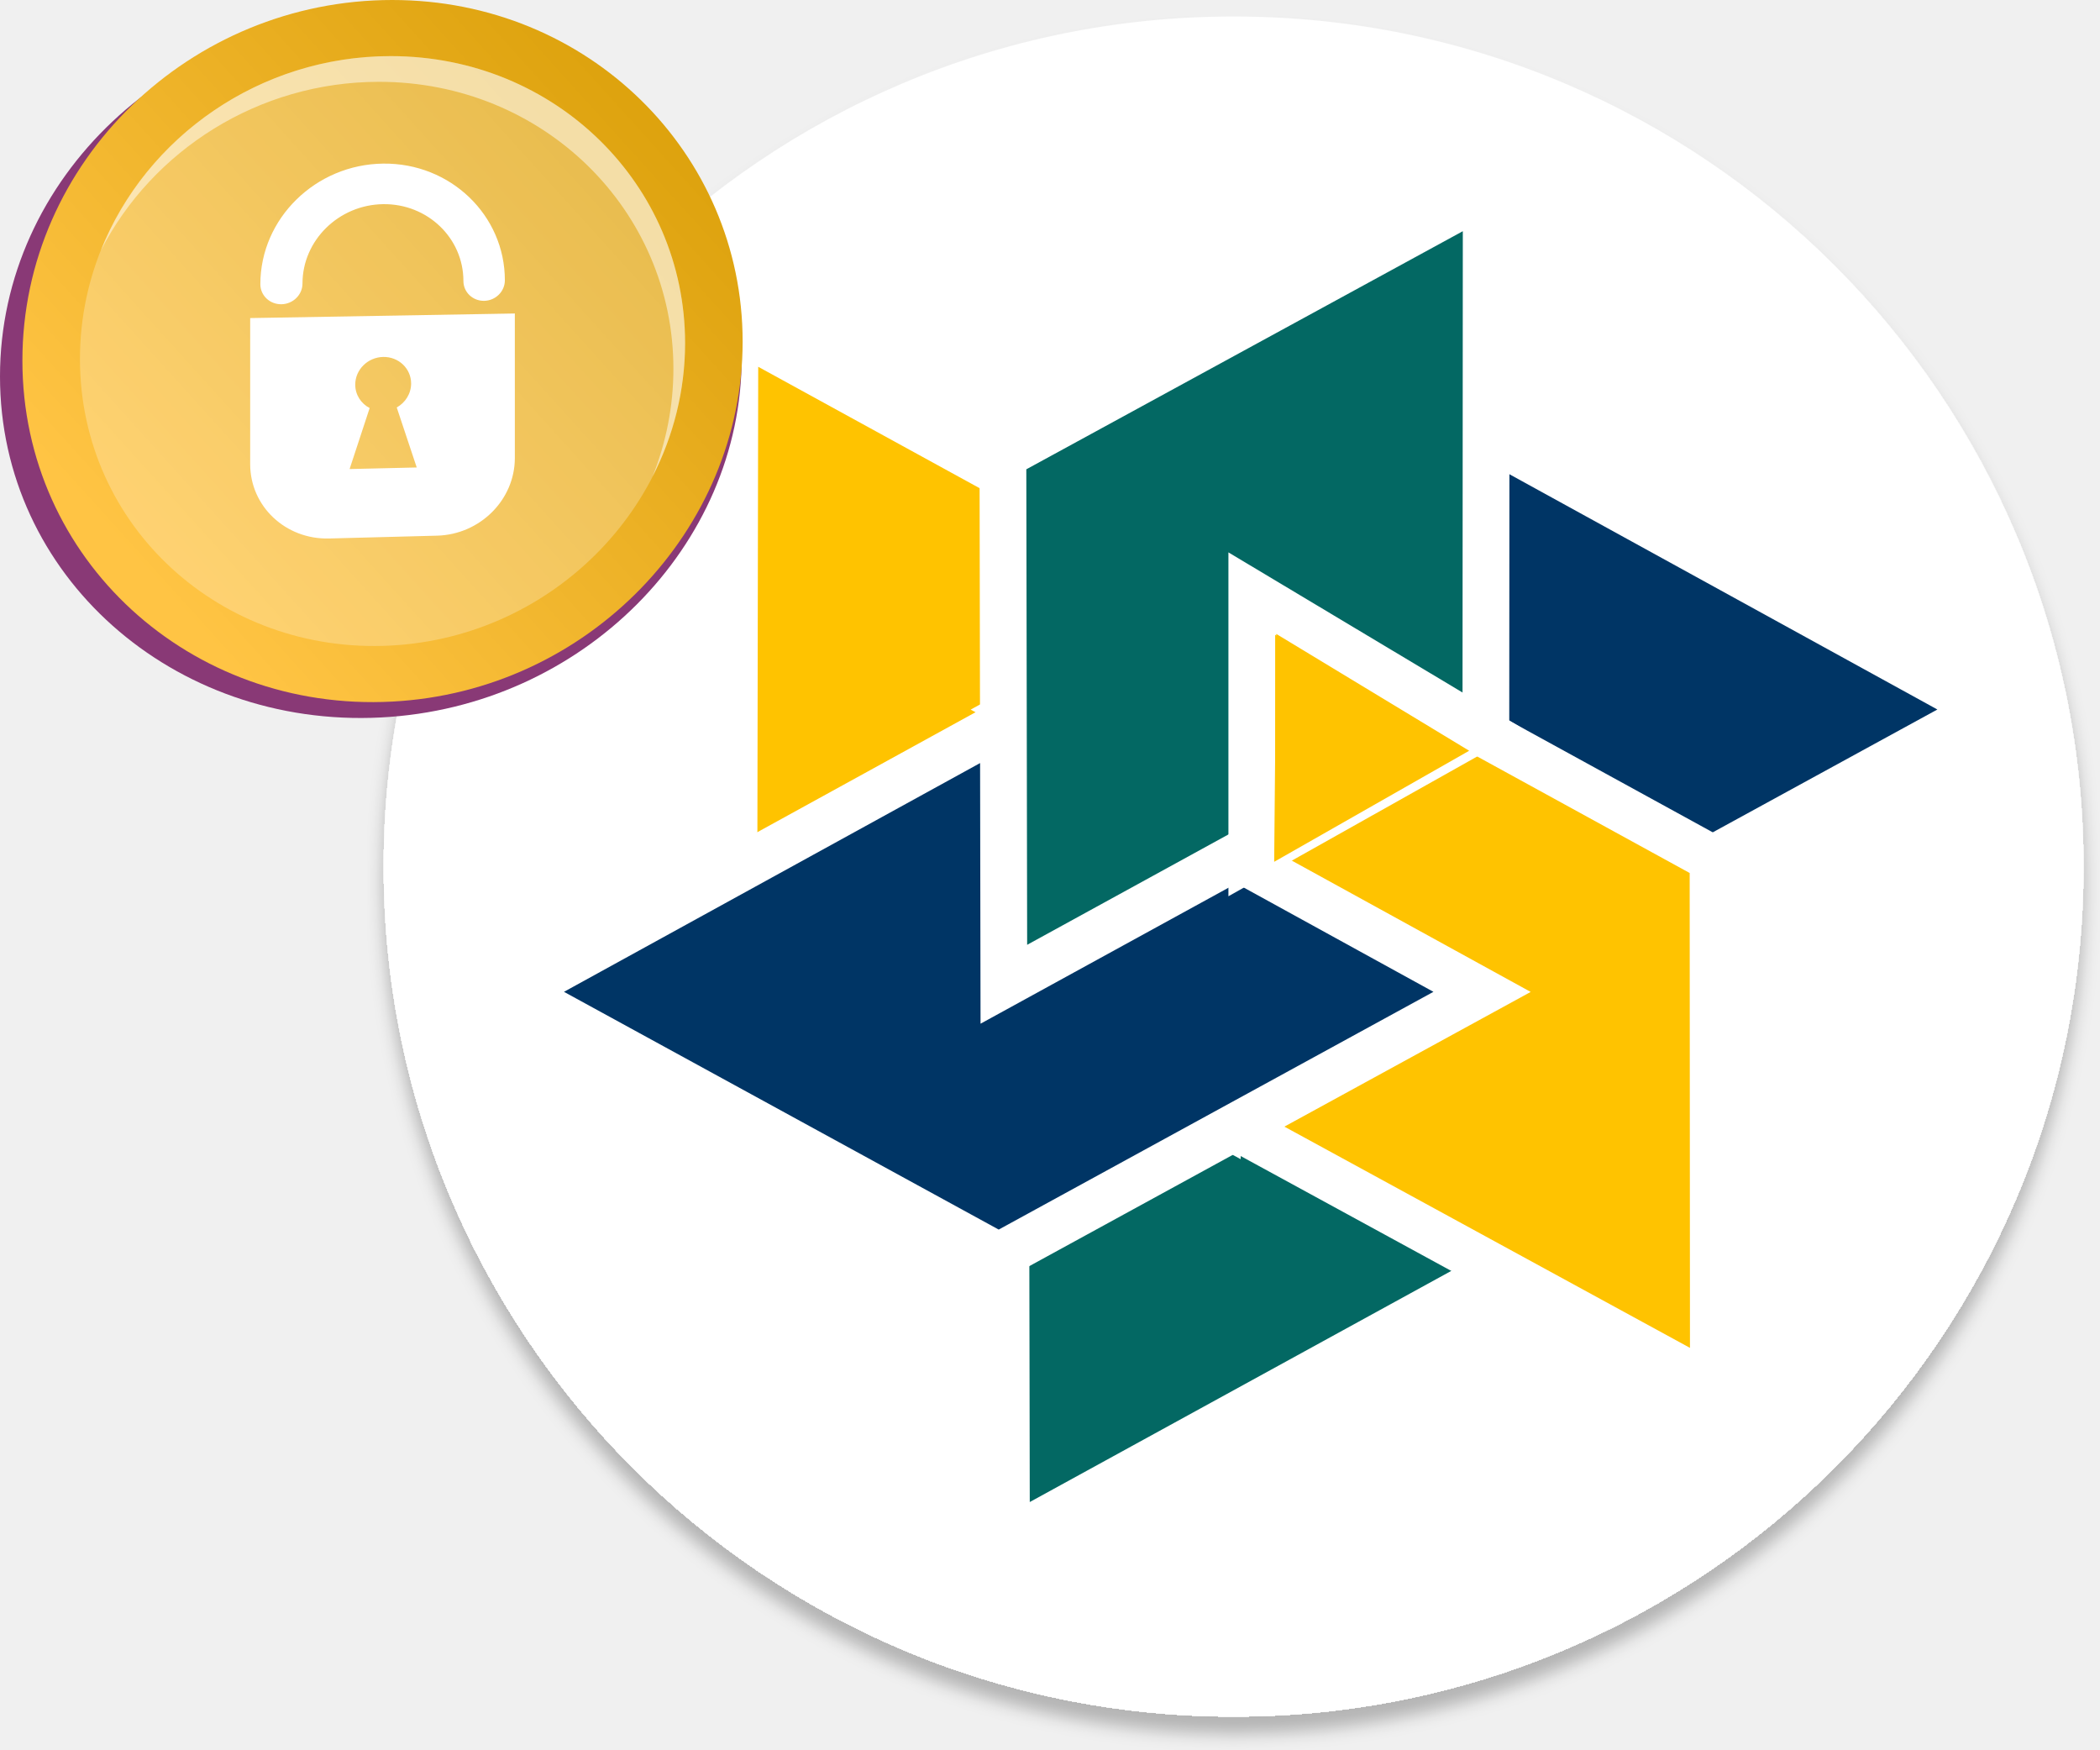
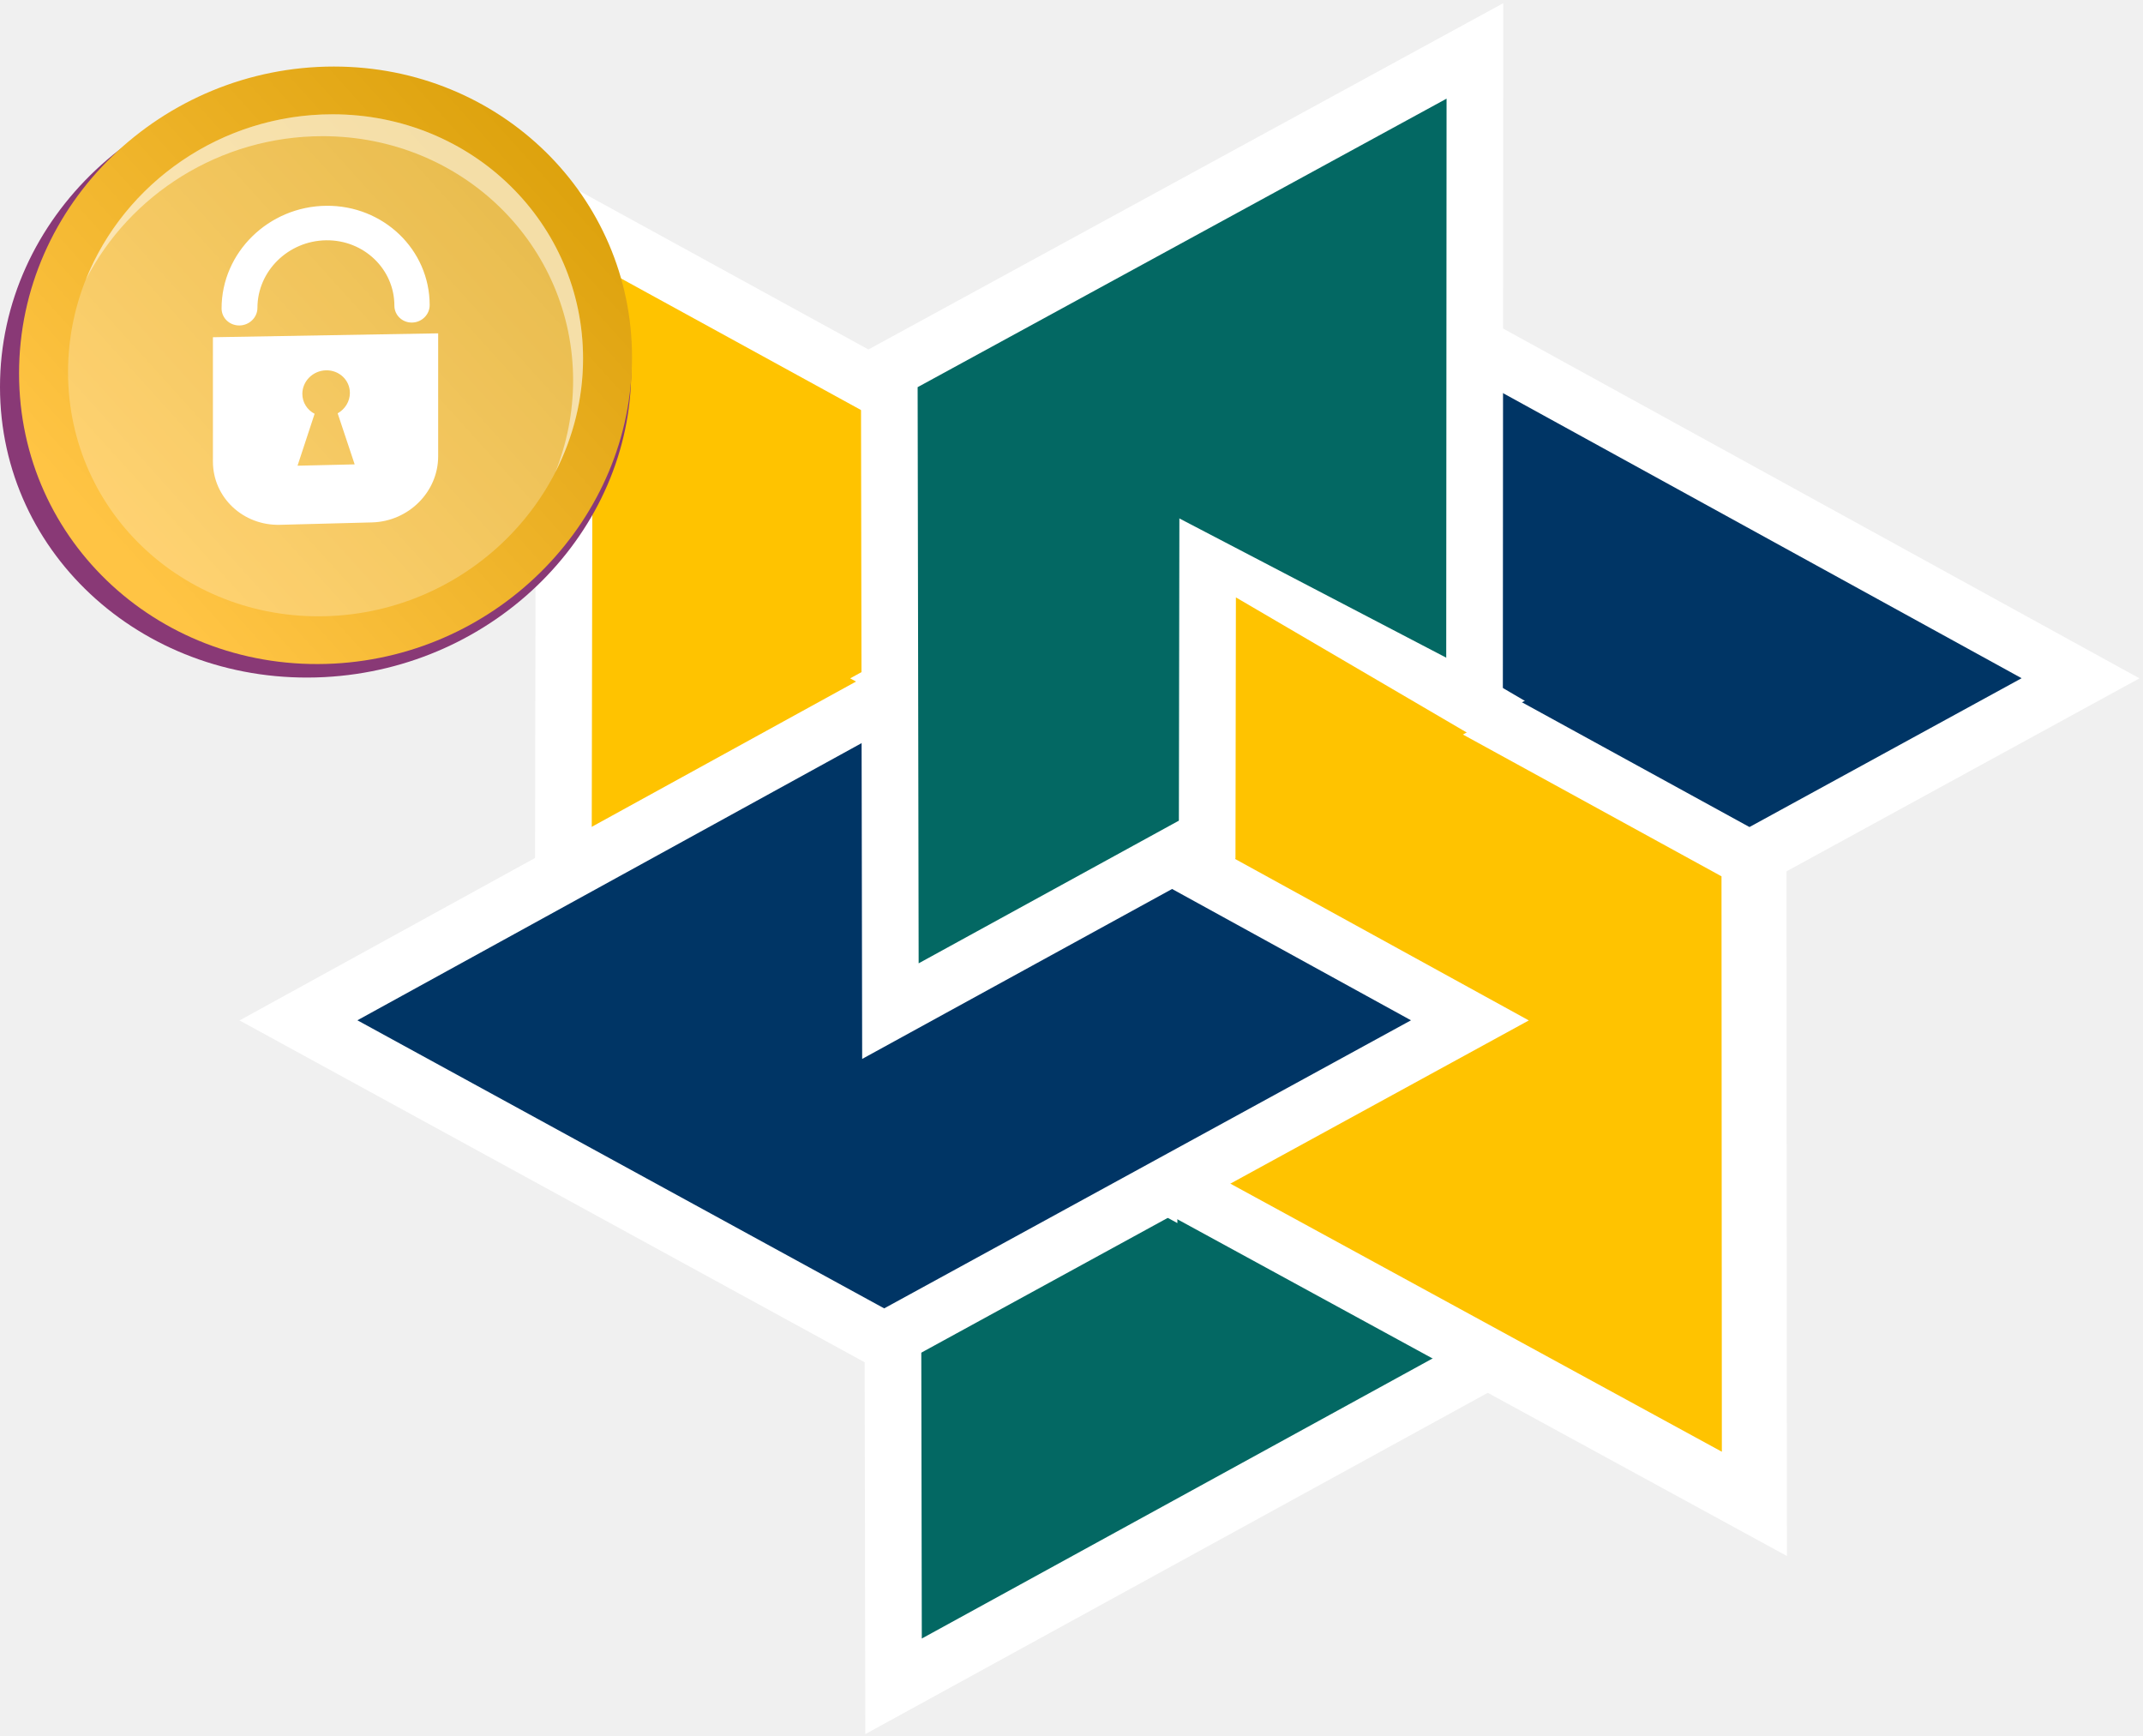
- <svg xmlns="http://www.w3.org/2000/svg" width="509" height="424" viewBox="0 0 509 424" fill="none">
-   <g filter="url(#filter0_d_46_157)">
-     <circle cx="299" cy="210" r="206" fill="white" />
-     <path d="M360.855 190.873L360.861 181.523L352.315 186.184L246.74 243.767L243.721 245.414L243.727 248.716L243.93 364.216L243.947 373.565L252.482 368.885L357.783 311.153L360.783 309.508L360.785 306.222L360.855 190.873Z" fill="#036863" stroke="white" stroke-width="11.33" />
-     <path d="M186.664 84.011L178.129 79.332L178.113 88.681L177.909 204.18L177.903 207.483L180.922 209.13L286.498 266.712L295.044 271.373L295.038 262.024L294.967 146.674L294.965 143.389L291.966 141.744L186.664 84.011Z" fill="#FFC300" stroke="white" stroke-width="11.33" />
-     <path d="M472.3 176.912L481.367 171.954L472.311 166.977L366.939 109.06L364.21 107.56L361.481 109.06L256.11 166.977L247.054 171.954L256.121 176.912L361.492 234.529L364.21 236.015L366.928 234.529L472.3 176.912Z" fill="#003565" stroke="white" stroke-width="11.33" />
-     <path d="M306.908 148.83L298.373 144.151L298.357 153.5L298.153 268.999L298.148 272.302L301.167 273.949L406.742 331.531L415.288 336.192L415.282 326.842L415.211 211.493L415.209 208.207L412.21 206.563L306.908 148.83Z" fill="#FFC300" stroke="white" stroke-width="11.33" />
-     <path d="M350.157 245.332L359.224 240.374L350.168 235.397L244.796 177.48L242.068 175.98L239.339 177.48L133.967 235.397L124.911 240.374L133.978 245.332L239.35 302.949L242.068 304.435L244.786 302.949L350.157 245.332Z" fill="#003565" stroke="white" stroke-width="11.33" />
-     <path d="M360.223 55.834L360.228 46.484L351.683 51.146L246.107 108.728L243.088 110.375L243.094 113.678L243.297 229.177L243.314 238.526L251.849 233.846L357.15 176.114L360.15 174.469L360.152 171.183L360.223 55.834Z" fill="#036863" stroke="white" stroke-width="11.33" />
-     <path d="M312.288 149.167L303.411 143.855L303.411 153.519L303.411 197.524L303.411 207.522L312.431 202.454L350.358 181.148L358.284 176.695L350.215 171.866L312.288 149.167Z" fill="#FFC300" stroke="white" stroke-width="11.33" />
-     <path d="M356.1 181.938L309.347 153.626L308.835 208.852L356.1 181.938Z" fill="#FFC300" />
+ <svg xmlns="http://www.w3.org/2000/svg" width="463" height="375" viewBox="0 0 463 375" fill="none">
+   <path d="M262.875 123.449L253.655 118.394L253.638 128.493L253.418 253.25L253.411 256.817L256.672 258.596L370.711 320.794L379.941 325.829L379.935 315.73L379.859 191.135L379.857 187.585L376.617 185.809L262.875 123.449Z" fill="#FFC300" stroke="white" stroke-width="12.239" />
+   <path d="M319.336 166.962L319.342 156.863L310.111 161.897L196.074 224.096L192.812 225.874L192.818 229.442L193.038 354.199L193.056 364.297L202.275 359.243L316.017 296.882L319.257 295.106L319.259 291.557L319.336 166.962Z" fill="#036863" stroke="white" stroke-width="12.239" />
+   <path d="M131.182 51.534L121.963 46.479L121.945 56.578L121.725 181.335L121.719 184.903L124.98 186.681L239.018 248.88L248.249 253.914L248.242 243.815L248.166 119.22L248.164 115.671L244.924 113.894L131.182 51.534Z" fill="#FFC300" stroke="white" stroke-width="12.239" />
+   <path d="M439.712 151.885L449.506 146.53L439.723 141.153L325.905 78.594L322.957 76.974L320.01 78.594L206.193 141.153L196.41 146.53L206.204 151.885L320.022 214.119L322.957 215.725L325.894 214.119L439.712 151.885Z" fill="#003565" stroke="white" stroke-width="12.239" />
+   <path d="M261.069 121.55L251.849 116.495L251.832 126.594L251.612 251.351L251.605 254.919L254.867 256.698L368.905 318.896L378.135 323.931L378.13 313.831L378.053 189.236L378.051 185.687L374.811 183.91L261.069 121.55Z" fill="#FFC300" stroke="white" stroke-width="12.239" />
+   <path d="M307.784 225.785L317.577 220.43L307.796 215.054L193.977 152.495L191.03 150.874L188.083 152.495L74.264 215.054L64.482 220.43L74.276 225.785L188.094 288.02L191.03 289.626L193.966 288.02L307.784 225.785Z" fill="#003565" stroke="white" stroke-width="12.239" />
+   <path d="M318.654 21.099L318.66 11L309.429 16.035L195.391 78.233L192.13 80.012L192.136 83.579L192.356 208.336L192.374 218.435L201.593 213.38L315.335 151.02L318.575 149.244L318.577 145.695L318.654 21.099Z" fill="#036863" stroke="white" stroke-width="12.239" />
+   <mask id="mask0_264_516" style="mask-type:alpha" maskUnits="userSpaceOnUse" x="246" y="107" width="84" height="90">
+     <path d="M246.131 107.473L329.859 151.157L246.131 196.834V107.473Z" fill="white" />
+   </mask>
+   <g mask="url(#mask0_264_516)">
+     <path d="M269.405 123.362L260.917 118.394L260.901 128.319L260.698 250.925L260.692 254.431L263.695 256.179L368.685 317.306L377.184 322.253L377.178 312.328L377.108 189.881L377.106 186.393L374.123 184.647L269.405 123.362Z" fill="#FFC300" stroke="white" stroke-width="12.239" />
  </g>
-   <path d="M0 91.224C0 42.961 41.967 3.844 92.329 3.848C141.203 3.853 179.773 40.913 179.773 86.622C179.773 132.331 141.203 171.365 92.329 173.872C41.965 176.456 0 139.487 0 91.224Z" fill="url(#paint0_linear_46_157)" />
-   <path d="M5.429 87.375C5.429 39.113 46.182 -0.005 95.085 4.12546e-07C142.544 0.005 180 37.065 180 82.774C180 128.483 142.544 167.517 95.085 170.024C46.18 172.608 5.429 135.636 5.429 87.375Z" fill="url(#paint1_linear_46_157)" />
+   <path d="M0 83.581C0 46.968 31.837 17.292 70.043 17.296C107.119 17.299 136.38 45.414 136.38 80.09C136.38 114.766 107.119 144.377 70.043 146.279C31.835 148.24 0 120.194 0 83.581Z" fill="url(#paint0_linear_264_516)" />
+   <path d="M4.118 80.661C4.118 44.048 35.034 14.373 72.133 14.376C108.136 14.38 136.551 42.494 136.551 77.17C136.551 111.846 108.136 141.458 72.133 143.36C35.033 145.32 4.118 117.272 4.118 80.661Z" fill="url(#paint1_linear_264_516)" />
  <g opacity="0.5">
-     <path opacity="0.5" d="M19.38 87.006C19.38 46.458 53.618 13.592 94.707 13.599C134.579 13.603 166.049 44.739 166.049 83.142C166.049 121.545 134.581 154.34 94.707 156.446C53.618 158.617 19.38 127.555 19.38 87.006Z" fill="white" />
+     <path opacity="0.5" d="M14.702 80.381C14.702 49.62 40.676 24.687 71.846 24.692C102.094 24.696 125.968 48.316 125.968 77.45C125.968 106.583 102.096 131.461 71.846 133.059C40.676 134.706 14.702 111.142 14.702 80.381Z" fill="white" />
  </g>
-   <path opacity="0.5" d="M91.879 19.829C131.751 19.833 163.221 50.969 163.221 89.372C163.221 98.504 161.425 107.311 158.176 115.471C163.207 105.645 166.051 94.649 166.051 83.142C166.051 44.739 134.584 13.603 94.709 13.599C63.019 13.596 35.422 33.154 24.446 60.699C36.874 36.482 62.635 19.826 91.879 19.829Z" fill="white" />
-   <path d="M60.639 77.082V112.472C60.639 122.703 69.219 130.775 79.771 130.499L105.938 129.814C116.363 129.541 124.788 121.114 124.788 110.99V75.973L60.639 77.082ZM84.736 113.669L89.598 98.887C87.515 97.809 86.104 95.684 86.104 93.209C86.104 89.577 89.142 86.573 92.883 86.504C96.62 86.432 99.646 89.312 99.646 92.938C99.646 95.408 98.24 97.586 96.164 98.75L101.008 113.288L84.736 113.669Z" fill="white" />
-   <path d="M117.35 72.905C114.573 72.951 112.321 70.796 112.321 68.09C112.321 57.687 103.616 49.337 92.881 49.476C82.109 49.615 73.316 58.246 73.316 68.713C73.316 71.436 71.034 73.682 68.215 73.731C65.394 73.777 63.105 71.606 63.105 68.878C63.105 52.946 76.499 39.832 92.883 39.649C109.179 39.465 122.369 52.153 122.369 67.932C122.369 70.632 120.124 72.858 117.35 72.905Z" fill="white" />
+   <path opacity="0.5" d="M69.702 29.419C99.95 29.422 123.824 53.043 123.824 82.176C123.824 89.103 122.461 95.785 119.996 101.975C123.813 94.521 125.97 86.179 125.97 77.45C125.97 48.317 102.098 24.696 71.849 24.693C47.808 24.691 26.872 39.528 18.546 60.424C27.974 42.053 47.517 29.417 69.702 29.419Z" fill="white" />
+   <path d="M46.002 72.852V99.7C46.002 107.461 52.511 113.585 60.516 113.375L80.367 112.856C88.275 112.649 94.667 106.256 94.667 98.576V72.011L46.002 72.852ZM64.282 100.608L67.971 89.394C66.391 88.576 65.321 86.964 65.321 85.087C65.321 82.331 67.625 80.052 70.463 80C73.298 79.945 75.594 82.13 75.594 84.881C75.594 86.755 74.528 88.407 72.952 89.29L76.627 100.319L64.282 100.608Z" fill="white" />
+   <path d="M89.024 69.683C86.917 69.719 85.209 68.084 85.209 66.031C85.209 58.139 78.605 51.804 70.461 51.91C62.289 52.016 55.619 58.563 55.619 66.504C55.619 68.57 53.888 70.273 51.749 70.31C49.609 70.345 47.873 68.698 47.873 66.629C47.873 54.542 58.034 44.594 70.463 44.455C82.825 44.316 92.832 53.941 92.832 65.911C92.832 67.959 91.129 69.648 89.024 69.683Z" fill="white" />
  <defs>
-     <filter id="filter0_d_46_157" x="89" y="4" width="420" height="420" filterUnits="userSpaceOnUse" color-interpolation-filters="sRGB">
-       <feFlood flood-opacity="0" result="BackgroundImageFix" />
-       <feColorMatrix in="SourceAlpha" type="matrix" values="0 0 0 0 0 0 0 0 0 0 0 0 0 0 0 0 0 0 127 0" result="hardAlpha" />
-       <feOffset dy="4" />
-       <feGaussianBlur stdDeviation="2" />
-       <feComposite in2="hardAlpha" operator="out" />
-       <feColorMatrix type="matrix" values="0 0 0 0 0 0 0 0 0 0 0 0 0 0 0 0 0 0 0.25 0" />
-       <feBlend mode="normal" in2="BackgroundImageFix" result="effect1_dropShadow_46_157" />
-       <feBlend mode="normal" in="SourceGraphic" in2="effect1_dropShadow_46_157" result="shape" />
-     </filter>
-     <linearGradient id="paint0_linear_46_157" x1="-2082.51" y1="2143.84" x2="-1889.74" y2="1962.65" gradientUnits="userSpaceOnUse">
+     <linearGradient id="paint0_linear_264_516" x1="-1579.84" y1="1640.74" x2="-1433.6" y2="1503.28" gradientUnits="userSpaceOnUse">
      <stop stop-color="#311944" />
      <stop offset="1" stop-color="#893976" />
    </linearGradient>
-     <linearGradient id="paint1_linear_46_157" x1="34.301" y1="138.192" x2="188.753" y2="-1.527" gradientUnits="userSpaceOnUse">
+     <linearGradient id="paint1_linear_264_516" x1="26.021" y1="119.211" x2="143.192" y2="13.218" gradientUnits="userSpaceOnUse">
      <stop stop-color="#FFC444" />
      <stop offset="1" stop-color="#D59A00" />
    </linearGradient>
  </defs>
</svg>
